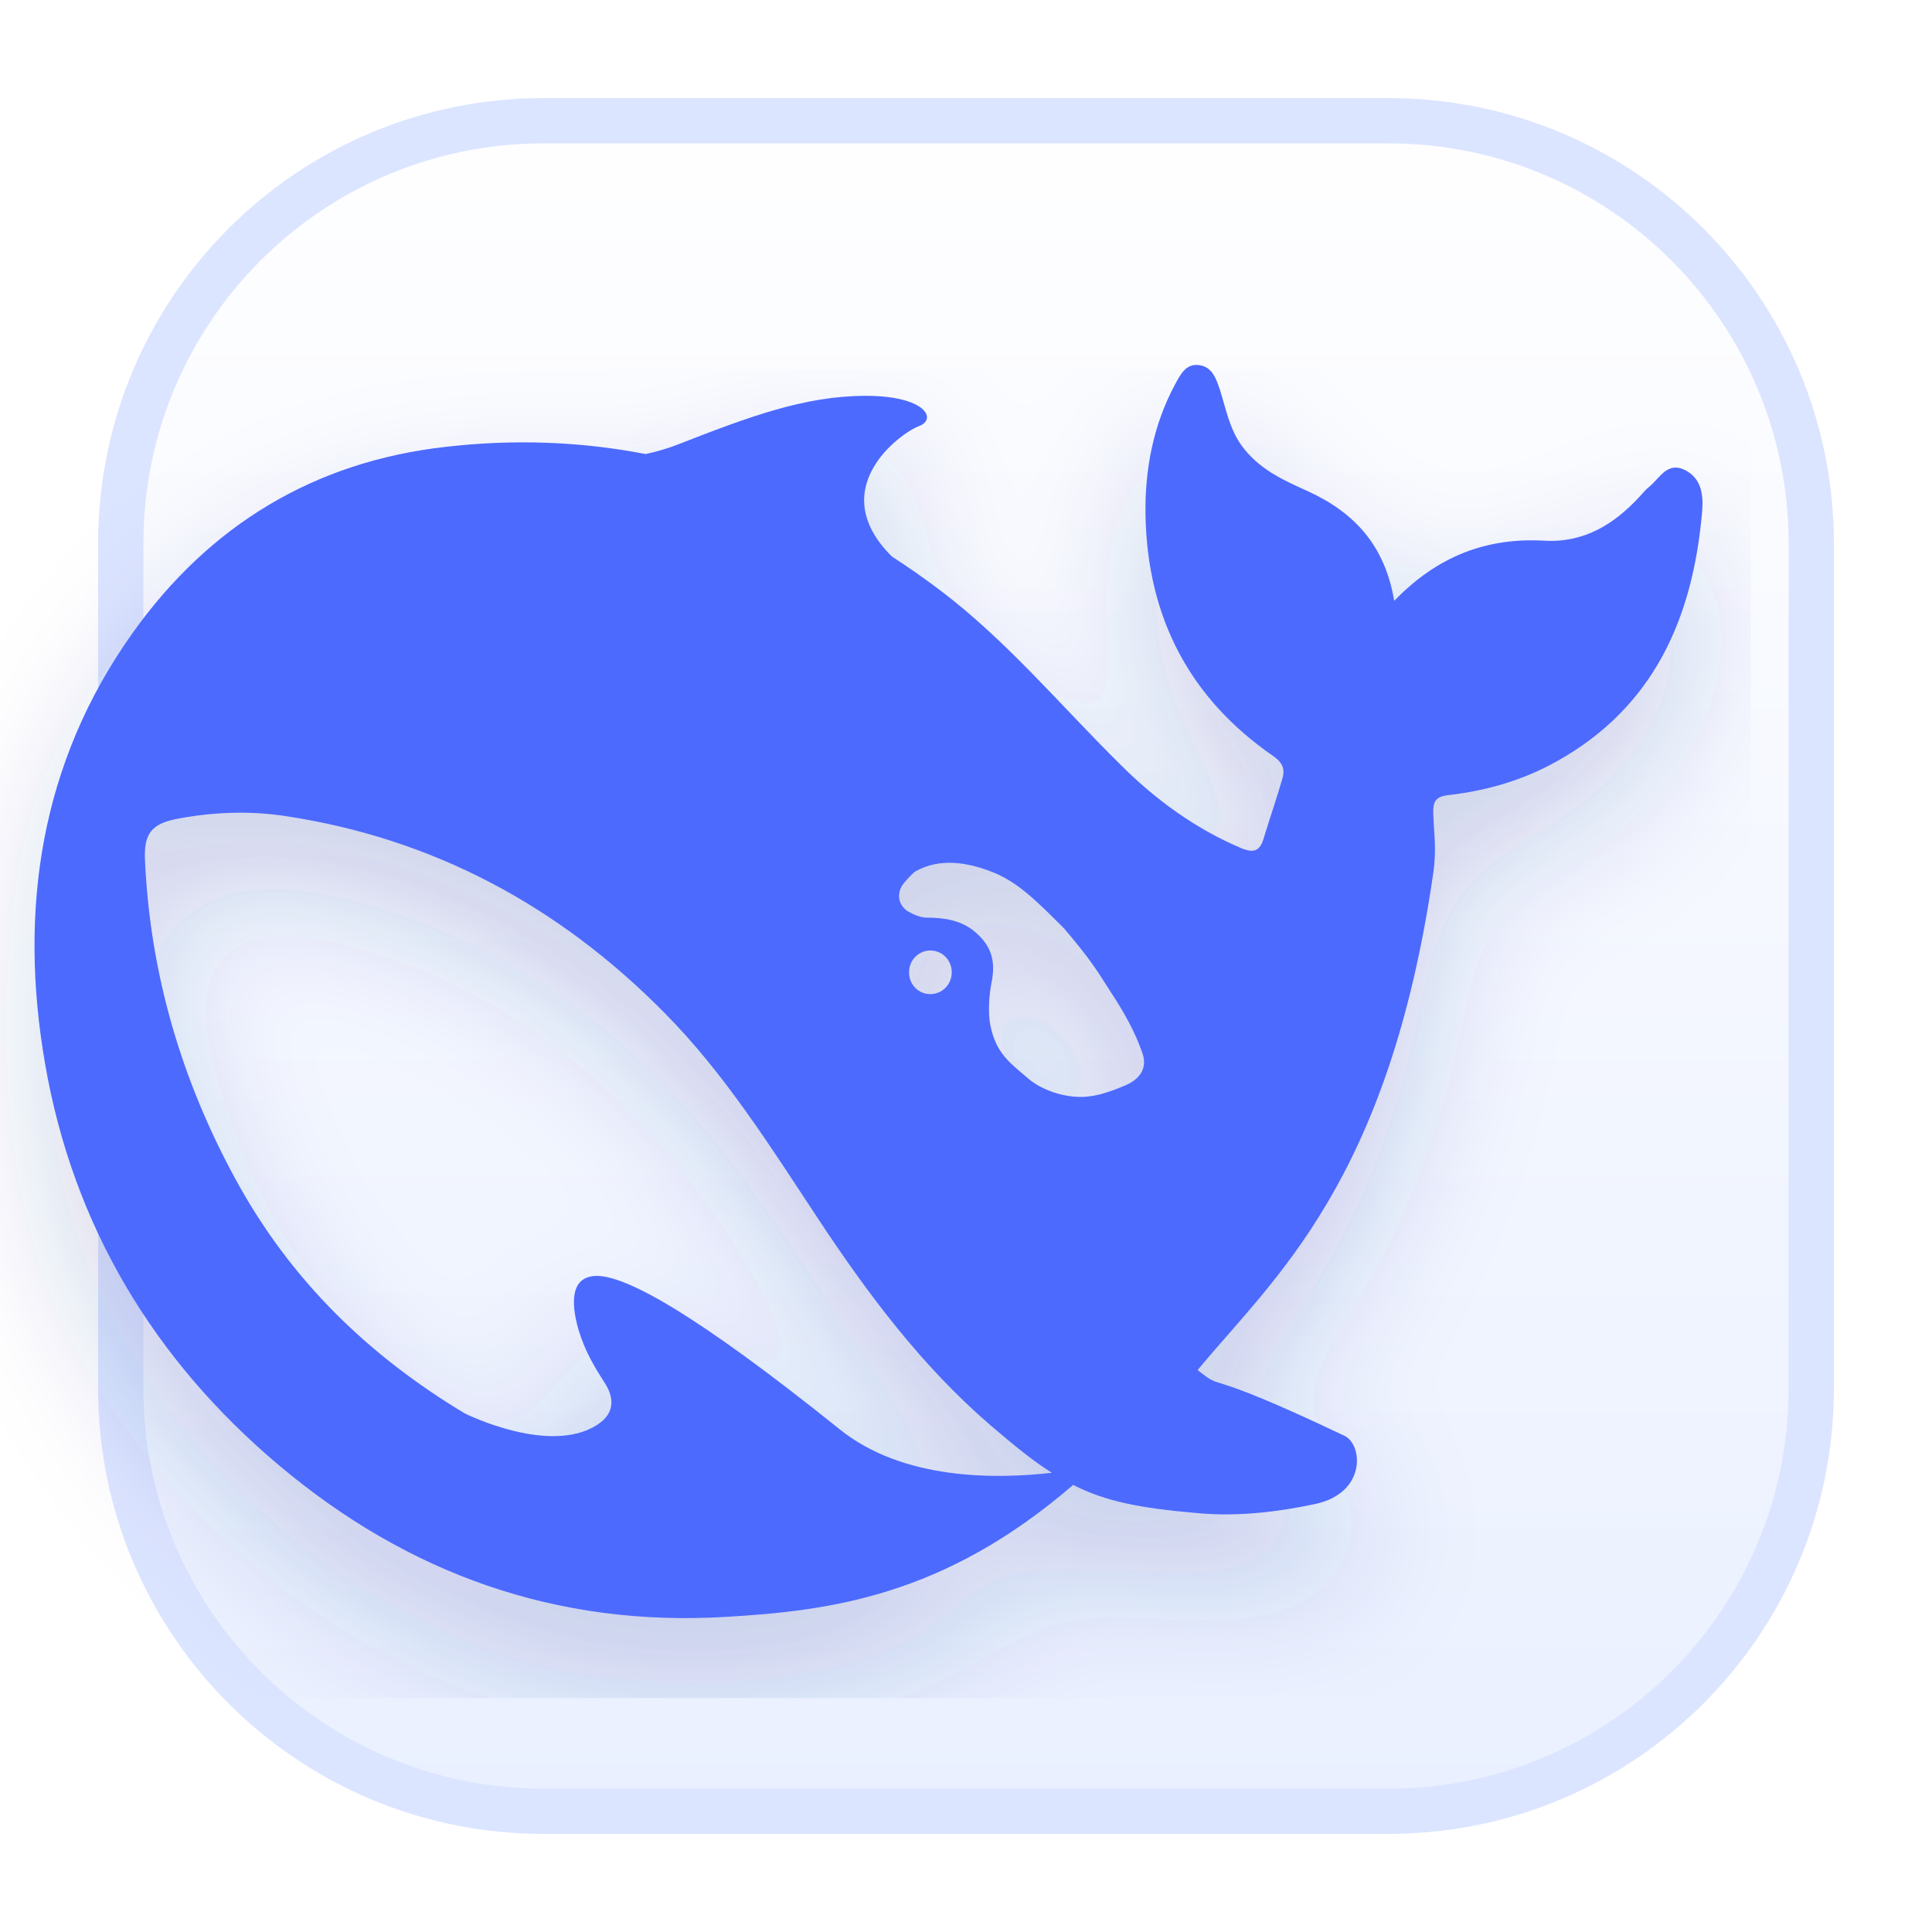
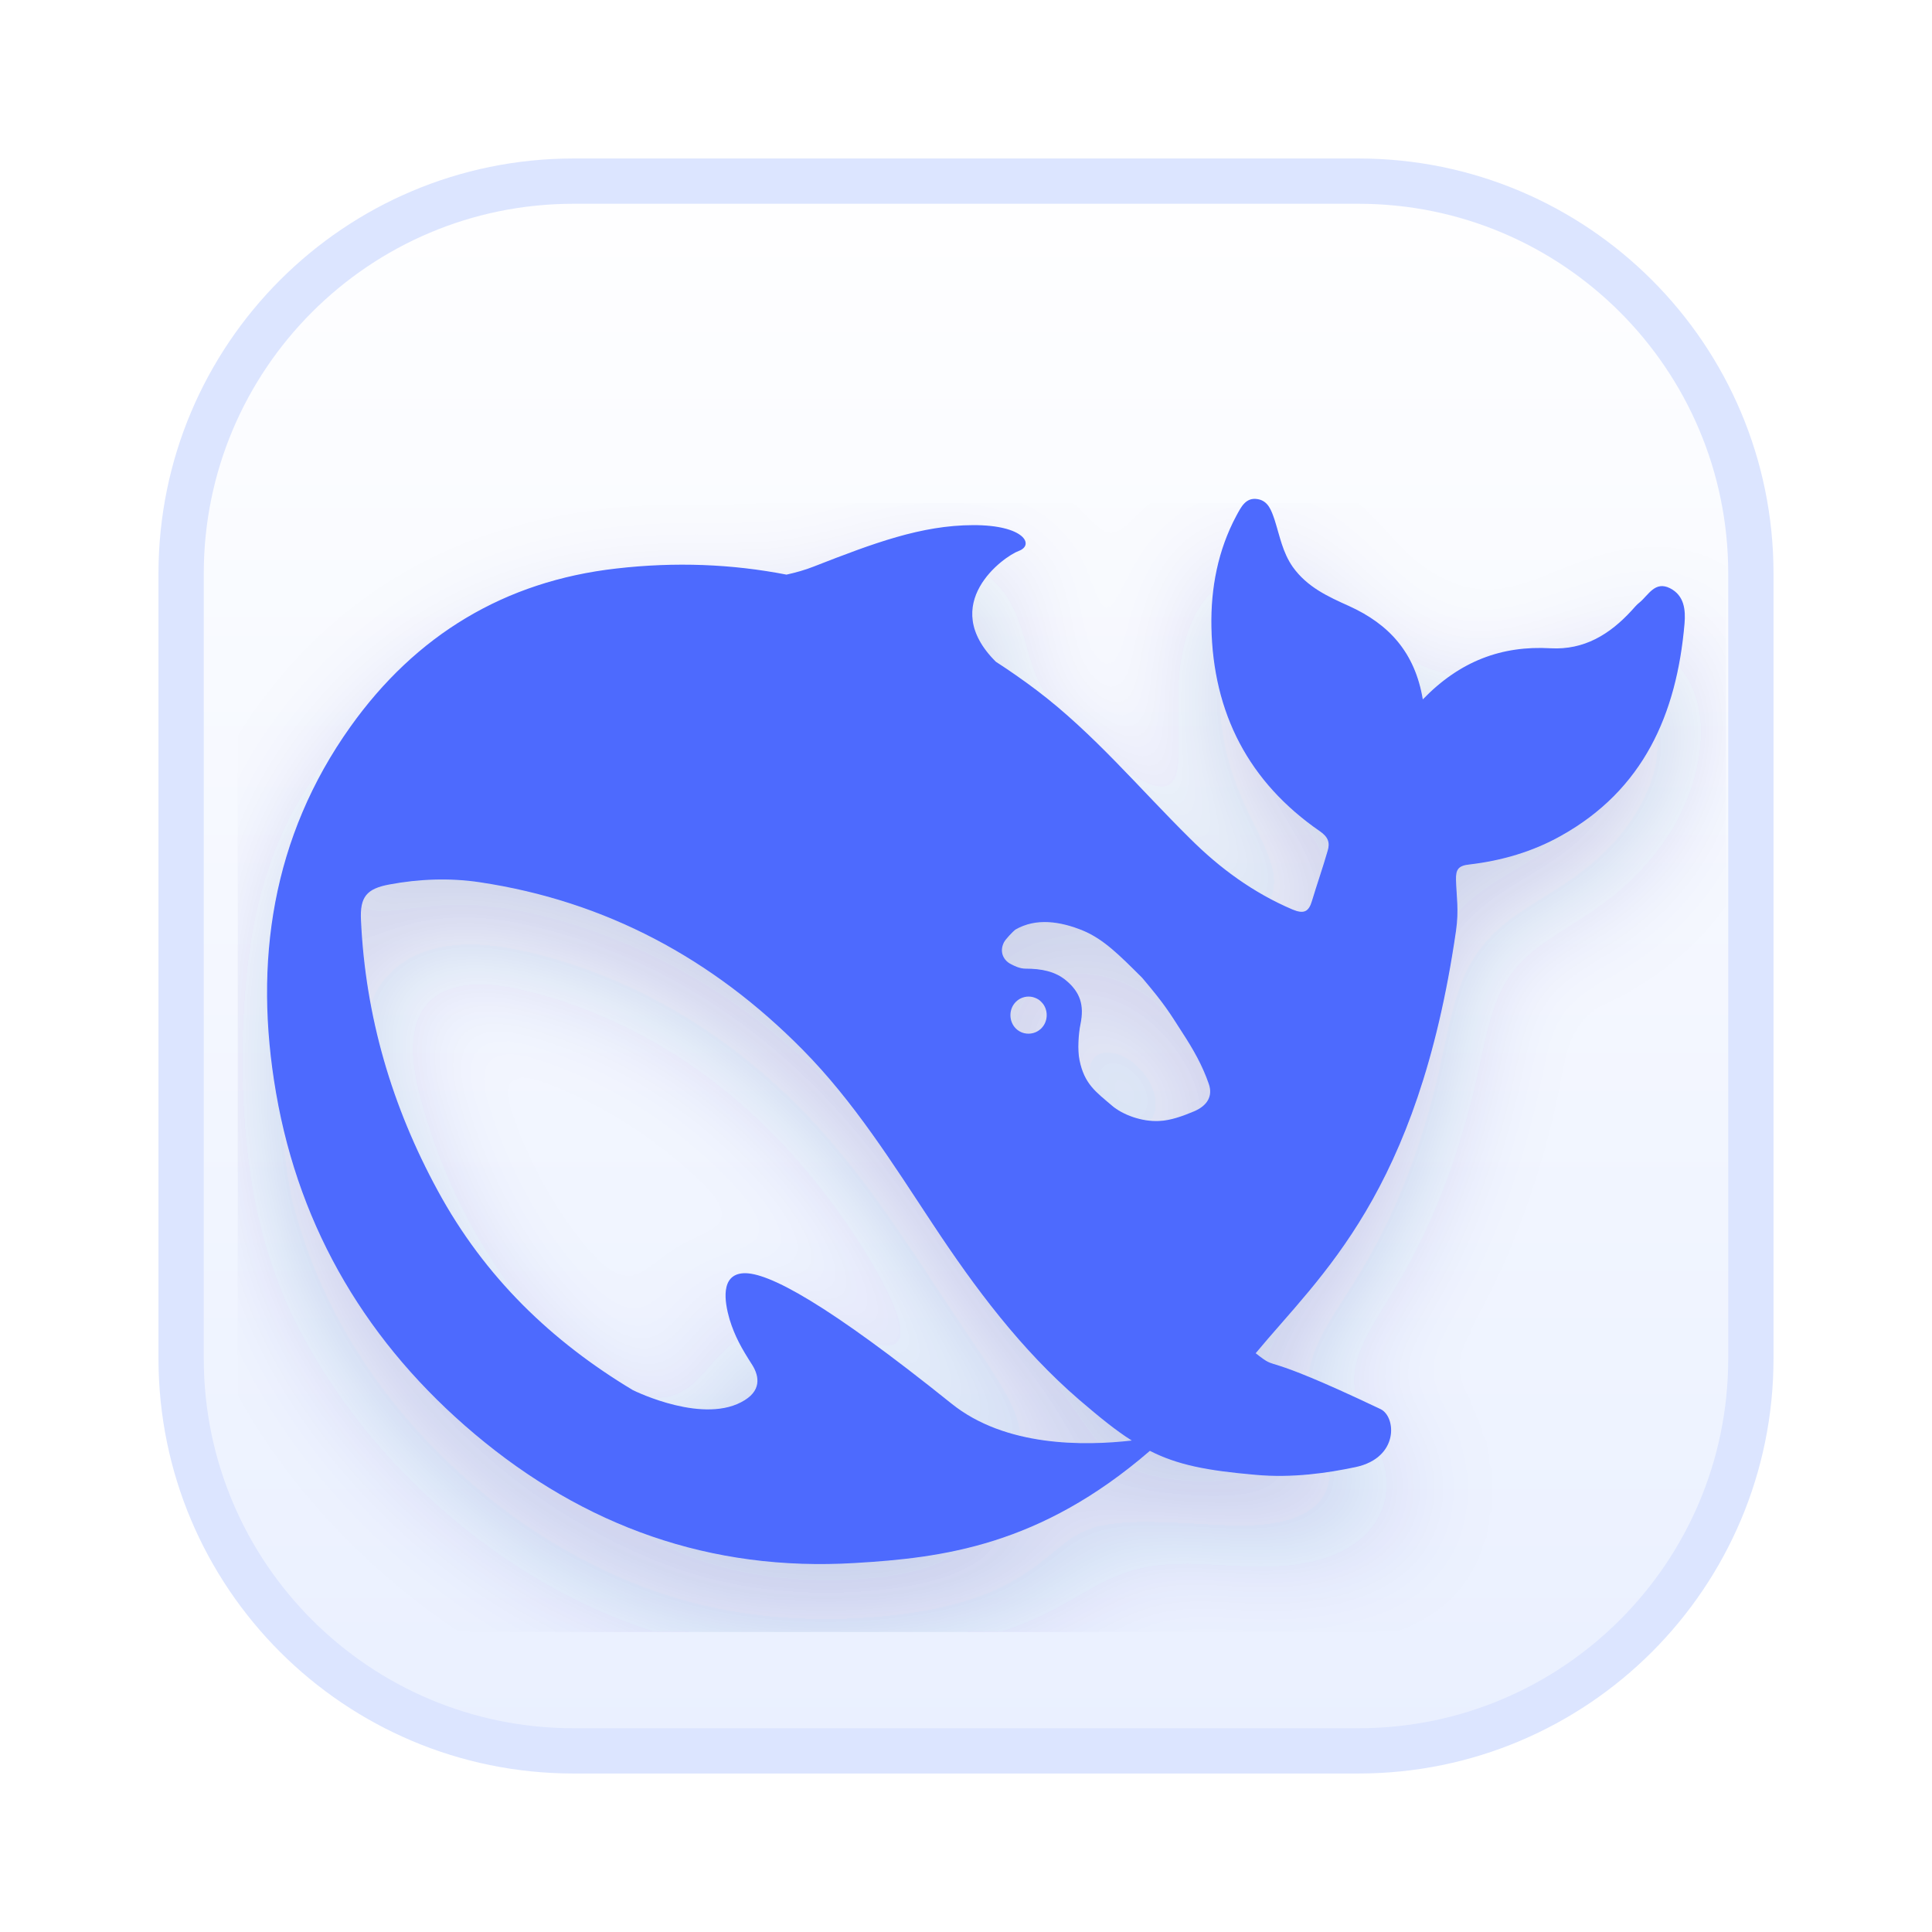
- <svg xmlns="http://www.w3.org/2000/svg" width="512" height="512" viewBox="0 0 512 512" fill="none">
-   <rect x="32" y="32" width="448" height="448" rx="112" fill="#F8FAFF" />
-   <rect x="32" y="32" width="448" height="448" rx="112" fill="url(#dsh-desktop-icon-glow)" fill-opacity="0.9" />
-   <rect x="32" y="32" width="448" height="448" rx="112" stroke="#DCE5FF" stroke-width="12" />
-   <g filter="url(#dsh-desktop-icon-shadow)">
+ <svg xmlns="http://www.w3.org/2000/svg" width="1024" height="1024" viewBox="0 0 1024 1024" fill="none">
+   <rect x="96" y="96" width="832" height="832" rx="208" fill="#F8FAFF" />
+   <rect x="96" y="96" width="832" height="832" rx="208" fill="url(#dsh-desktop-icon-glow)" fill-opacity="0.9" />
+   <rect x="96" y="96" width="832" height="832" rx="208" stroke="#DCE5FF" stroke-width="24" />
+   <g filter="url(#dsh-desktop-icon-shadow)" transform="translate(126 100) scale(1.7)">
    <path d="M446.55 124.57C441.87 122.23 439.85 126.69 437.11 128.96C436.17 129.69 435.38 130.64 434.59 131.52C427.75 138.98 419.76 143.87 409.31 143.29C394.04 142.41 381 147.31 369.48 159.23C367.03 144.53 358.89 135.76 346.5 130.13C340.02 127.21 333.47 124.28 328.93 117.92C325.76 113.38 324.9 108.34 323.31 103.36C322.3 100.36 321.29 97.29 317.91 96.78C314.24 96.19 312.79 99.34 311.35 101.97C305.59 112.72 303.35 124.57 303.57 136.57C304.07 163.57 315.24 185.08 337.43 200.37C339.95 202.12 340.6 203.88 339.81 206.44C338.3 211.71 336.49 216.83 334.91 222.1C333.9 225.47 332.39 226.2 328.86 224.74C316.68 219.55 306.17 211.87 296.88 202.58C281.1 187 266.84 169.8 249.05 156.35C244.87 153.2 240.69 150.28 236.37 147.49C218.22 129.47 238.76 114.69 243.52 112.94C248.49 111.11 245.25 104.82 229.18 104.9C213.1 104.97 198.4 110.46 179.67 117.78C176.94 118.87 174.05 119.67 171.1 120.33C154.09 117.03 136.44 116.3 118 118.43C83.28 122.37 55.54 139.12 35.15 167.73C10.65 202.12 4.88 241.18 11.95 281.94C19.37 324.88 40.84 360.43 73.83 388.24C108.05 417.07 147.45 431.2 192.39 428.49C219.69 426.88 250.09 423.15 284.39 393.52C293.03 397.91 302.1 399.67 317.16 400.98C328.76 402.08 339.95 400.4 348.59 398.57C362.14 395.64 361.2 382.84 356.3 380.5C316.59 361.62 325.31 369.3 317.38 363.08C337.54 338.72 367.94 313.41 379.83 231.4C380.77 224.89 379.98 220.8 379.83 215.52C379.76 212.3 380.48 211.06 384.09 210.69C394.04 209.52 403.69 206.74 412.55 201.77C438.26 187.43 448.64 163.87 451.08 135.62C451.44 131.3 451.01 126.84 446.55 124.57ZM222.48 378.74C184.02 347.87 165.36 337.7 157.65 338.14C150.45 338.58 151.75 346.99 153.33 352.47C154.99 357.89 157.15 361.62 160.18 366.37C162.27 369.52 163.71 374.2 158.09 377.7C145.69 385.52 124.15 375.06 123.14 374.55C98.07 359.48 77.1 339.58 62.34 312.35C48.08 286.16 39.8 258.06 38.43 228.07C38.07 220.83 40.16 218.27 47.22 216.95C56.52 215.2 66.1 214.84 75.39 216.23C114.65 222.1 148.08 240.03 176.1 268.42C192.1 284.59 204.2 303.91 216.67 322.78C229.91 342.83 244.17 361.91 262.32 377.57C268.73 383.06 273.84 387.23 278.74 390.3C263.98 391.98 239.34 392.35 222.48 378.74ZM240.91 257.67C240.91 254.45 243.43 251.89 246.6 251.89C247.32 251.89 247.97 252.04 248.54 252.26C249.34 252.55 250.05 252.99 250.63 253.65C251.64 254.67 252.22 256.13 252.22 257.67C252.22 260.89 249.7 263.45 246.53 263.45C243.36 263.45 240.91 260.89 240.91 257.67ZM298.17 287.66C294.5 289.2 290.83 290.52 287.3 290.67C281.82 290.96 275.84 288.69 272.6 285.91C267.56 281.59 263.95 279.18 262.44 271.64C261.79 268.42 262.15 263.45 262.73 260.6C264.02 254.45 262.58 250.5 258.33 246.91C254.88 243.99 250.49 243.18 245.66 243.18C243.86 243.18 242.2 242.37 240.98 241.72C238.96 240.69 237.31 238.13 238.89 234.98C239.39 233.96 241.84 231.47 242.42 231.03C248.98 227.23 256.55 228.47 263.54 231.32C270.02 234.03 274.92 239 281.98 246.03C289.18 254.52 290.48 256.86 294.58 263.23C297.82 268.2 300.77 273.32 302.78 279.18C304.01 282.84 302.42 285.84 298.17 287.66Z" fill="#4D6BFE" />
  </g>
  <defs>
-     <linearGradient id="dsh-desktop-icon-glow" x1="256" y1="32" x2="256" y2="480" gradientUnits="userSpaceOnUse">
+     <linearGradient id="dsh-desktop-icon-glow" x1="512" y1="96" x2="512" y2="928" gradientUnits="userSpaceOnUse">
      <stop stop-color="#FFFFFF" />
      <stop offset="1" stop-color="#E8EFFF" />
    </linearGradient>
    <filter id="dsh-desktop-icon-shadow" x="0" y="80" width="464" height="370" filterUnits="userSpaceOnUse" color-interpolation-filters="sRGB">
      <feDropShadow dx="0" dy="18" stdDeviation="18" flood-color="#1F3D99" flood-opacity="0.2" />
    </filter>
  </defs>
</svg>
